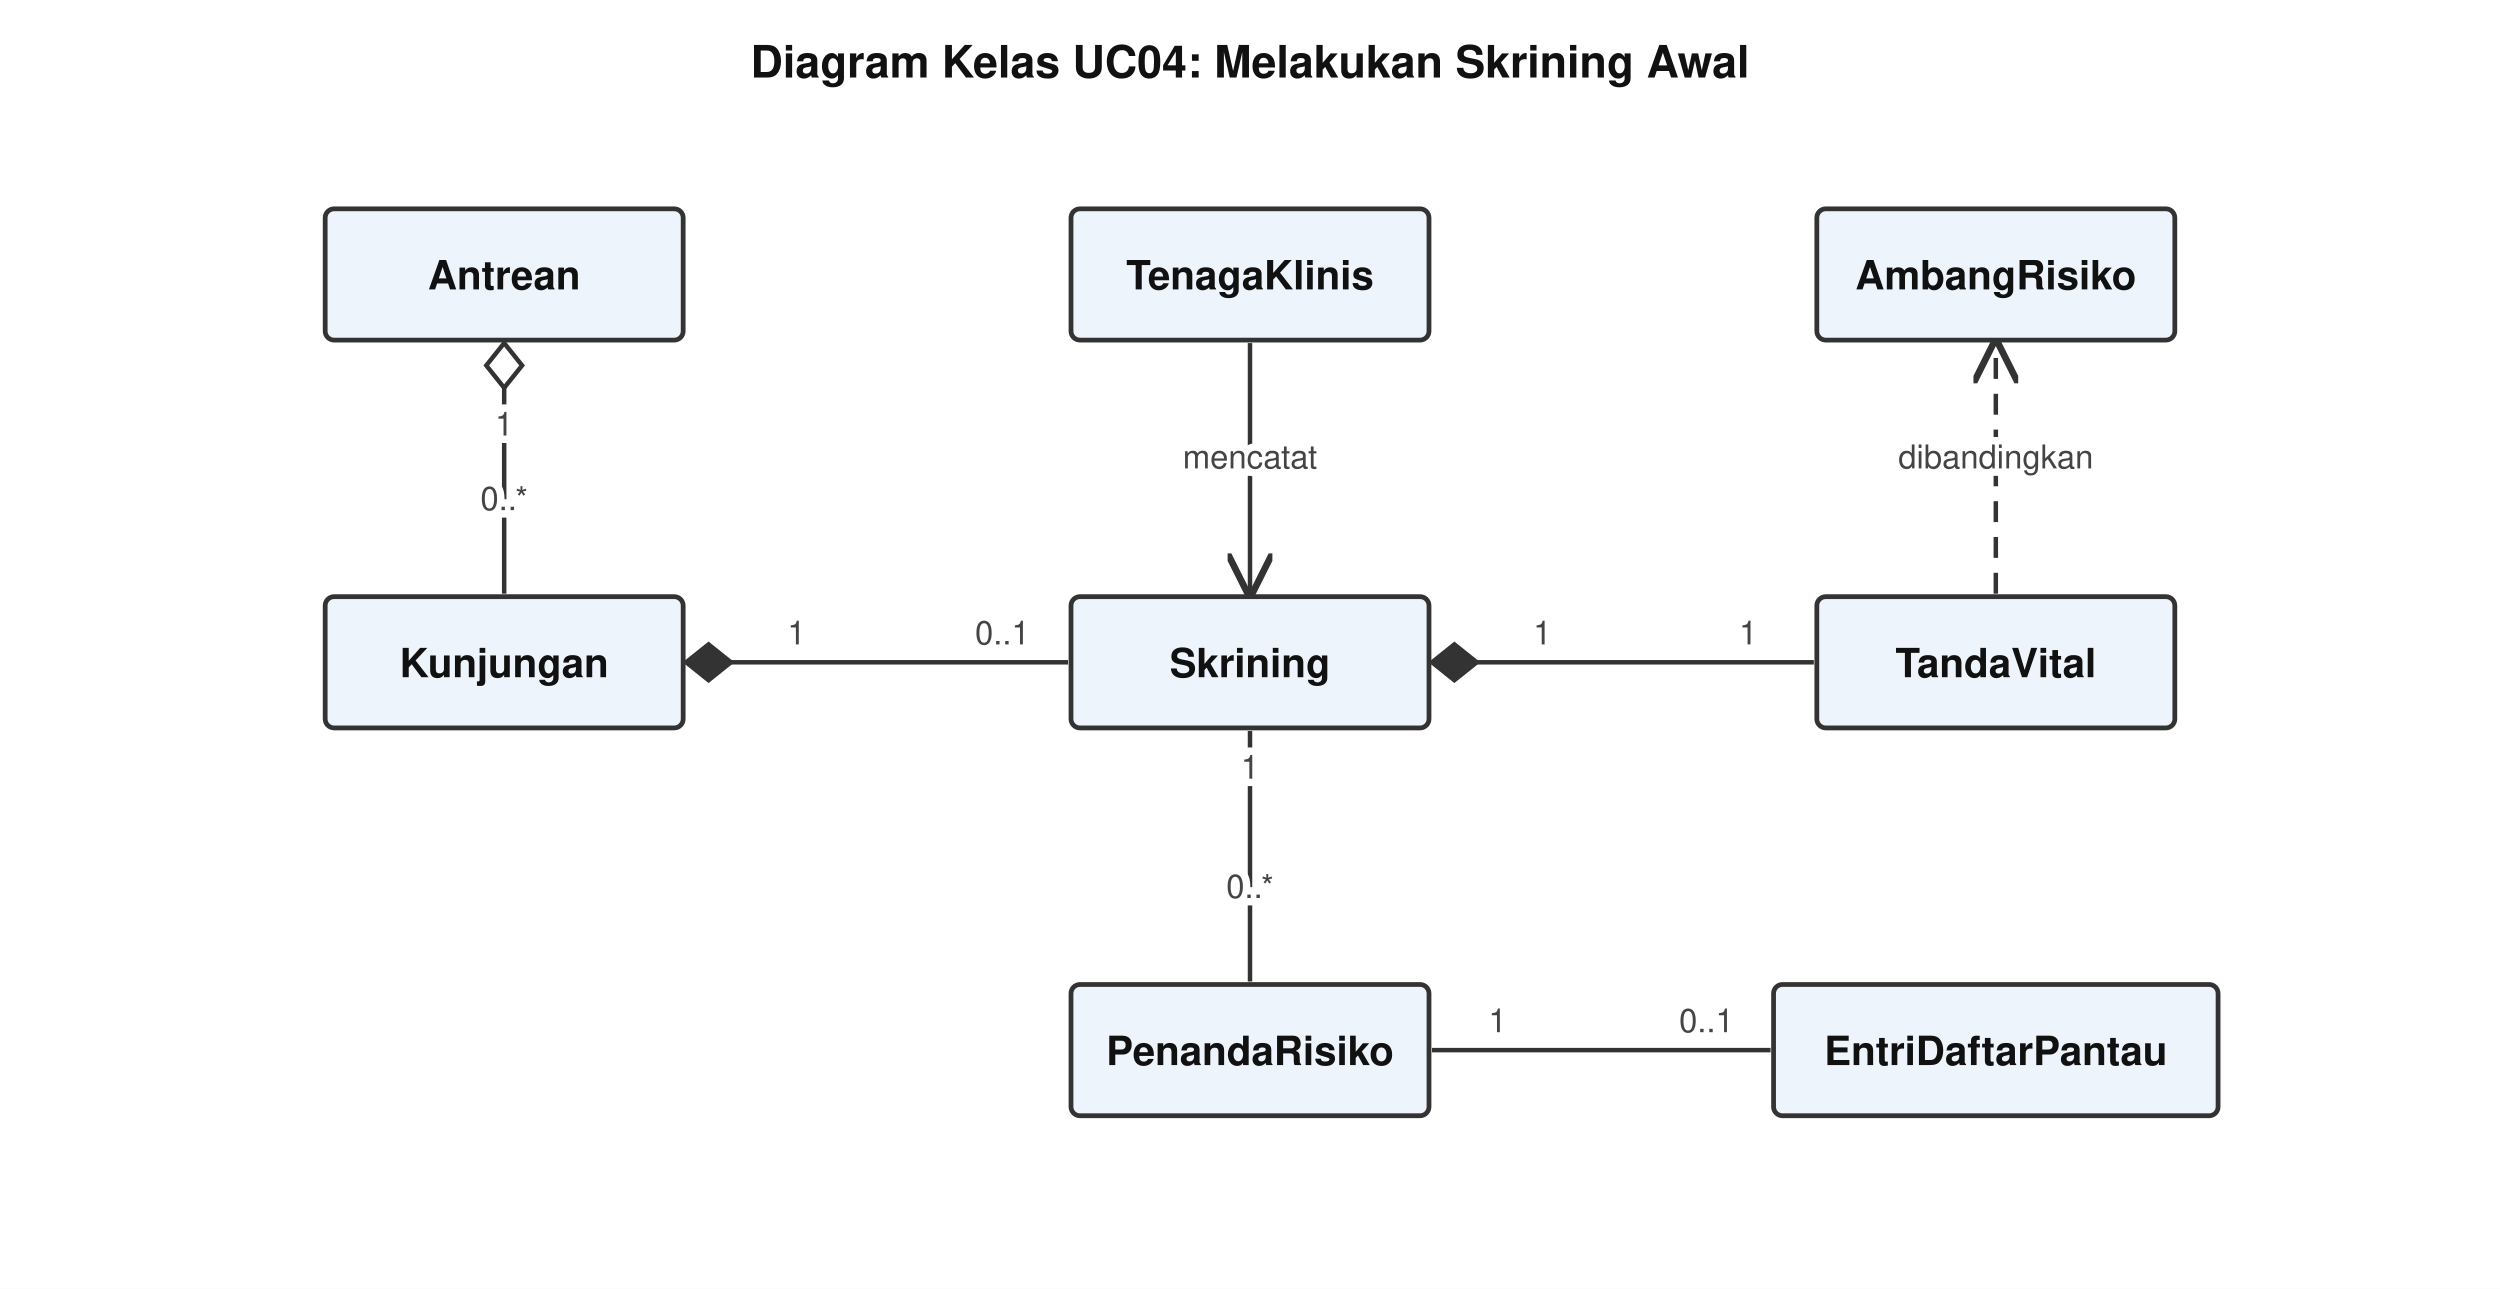
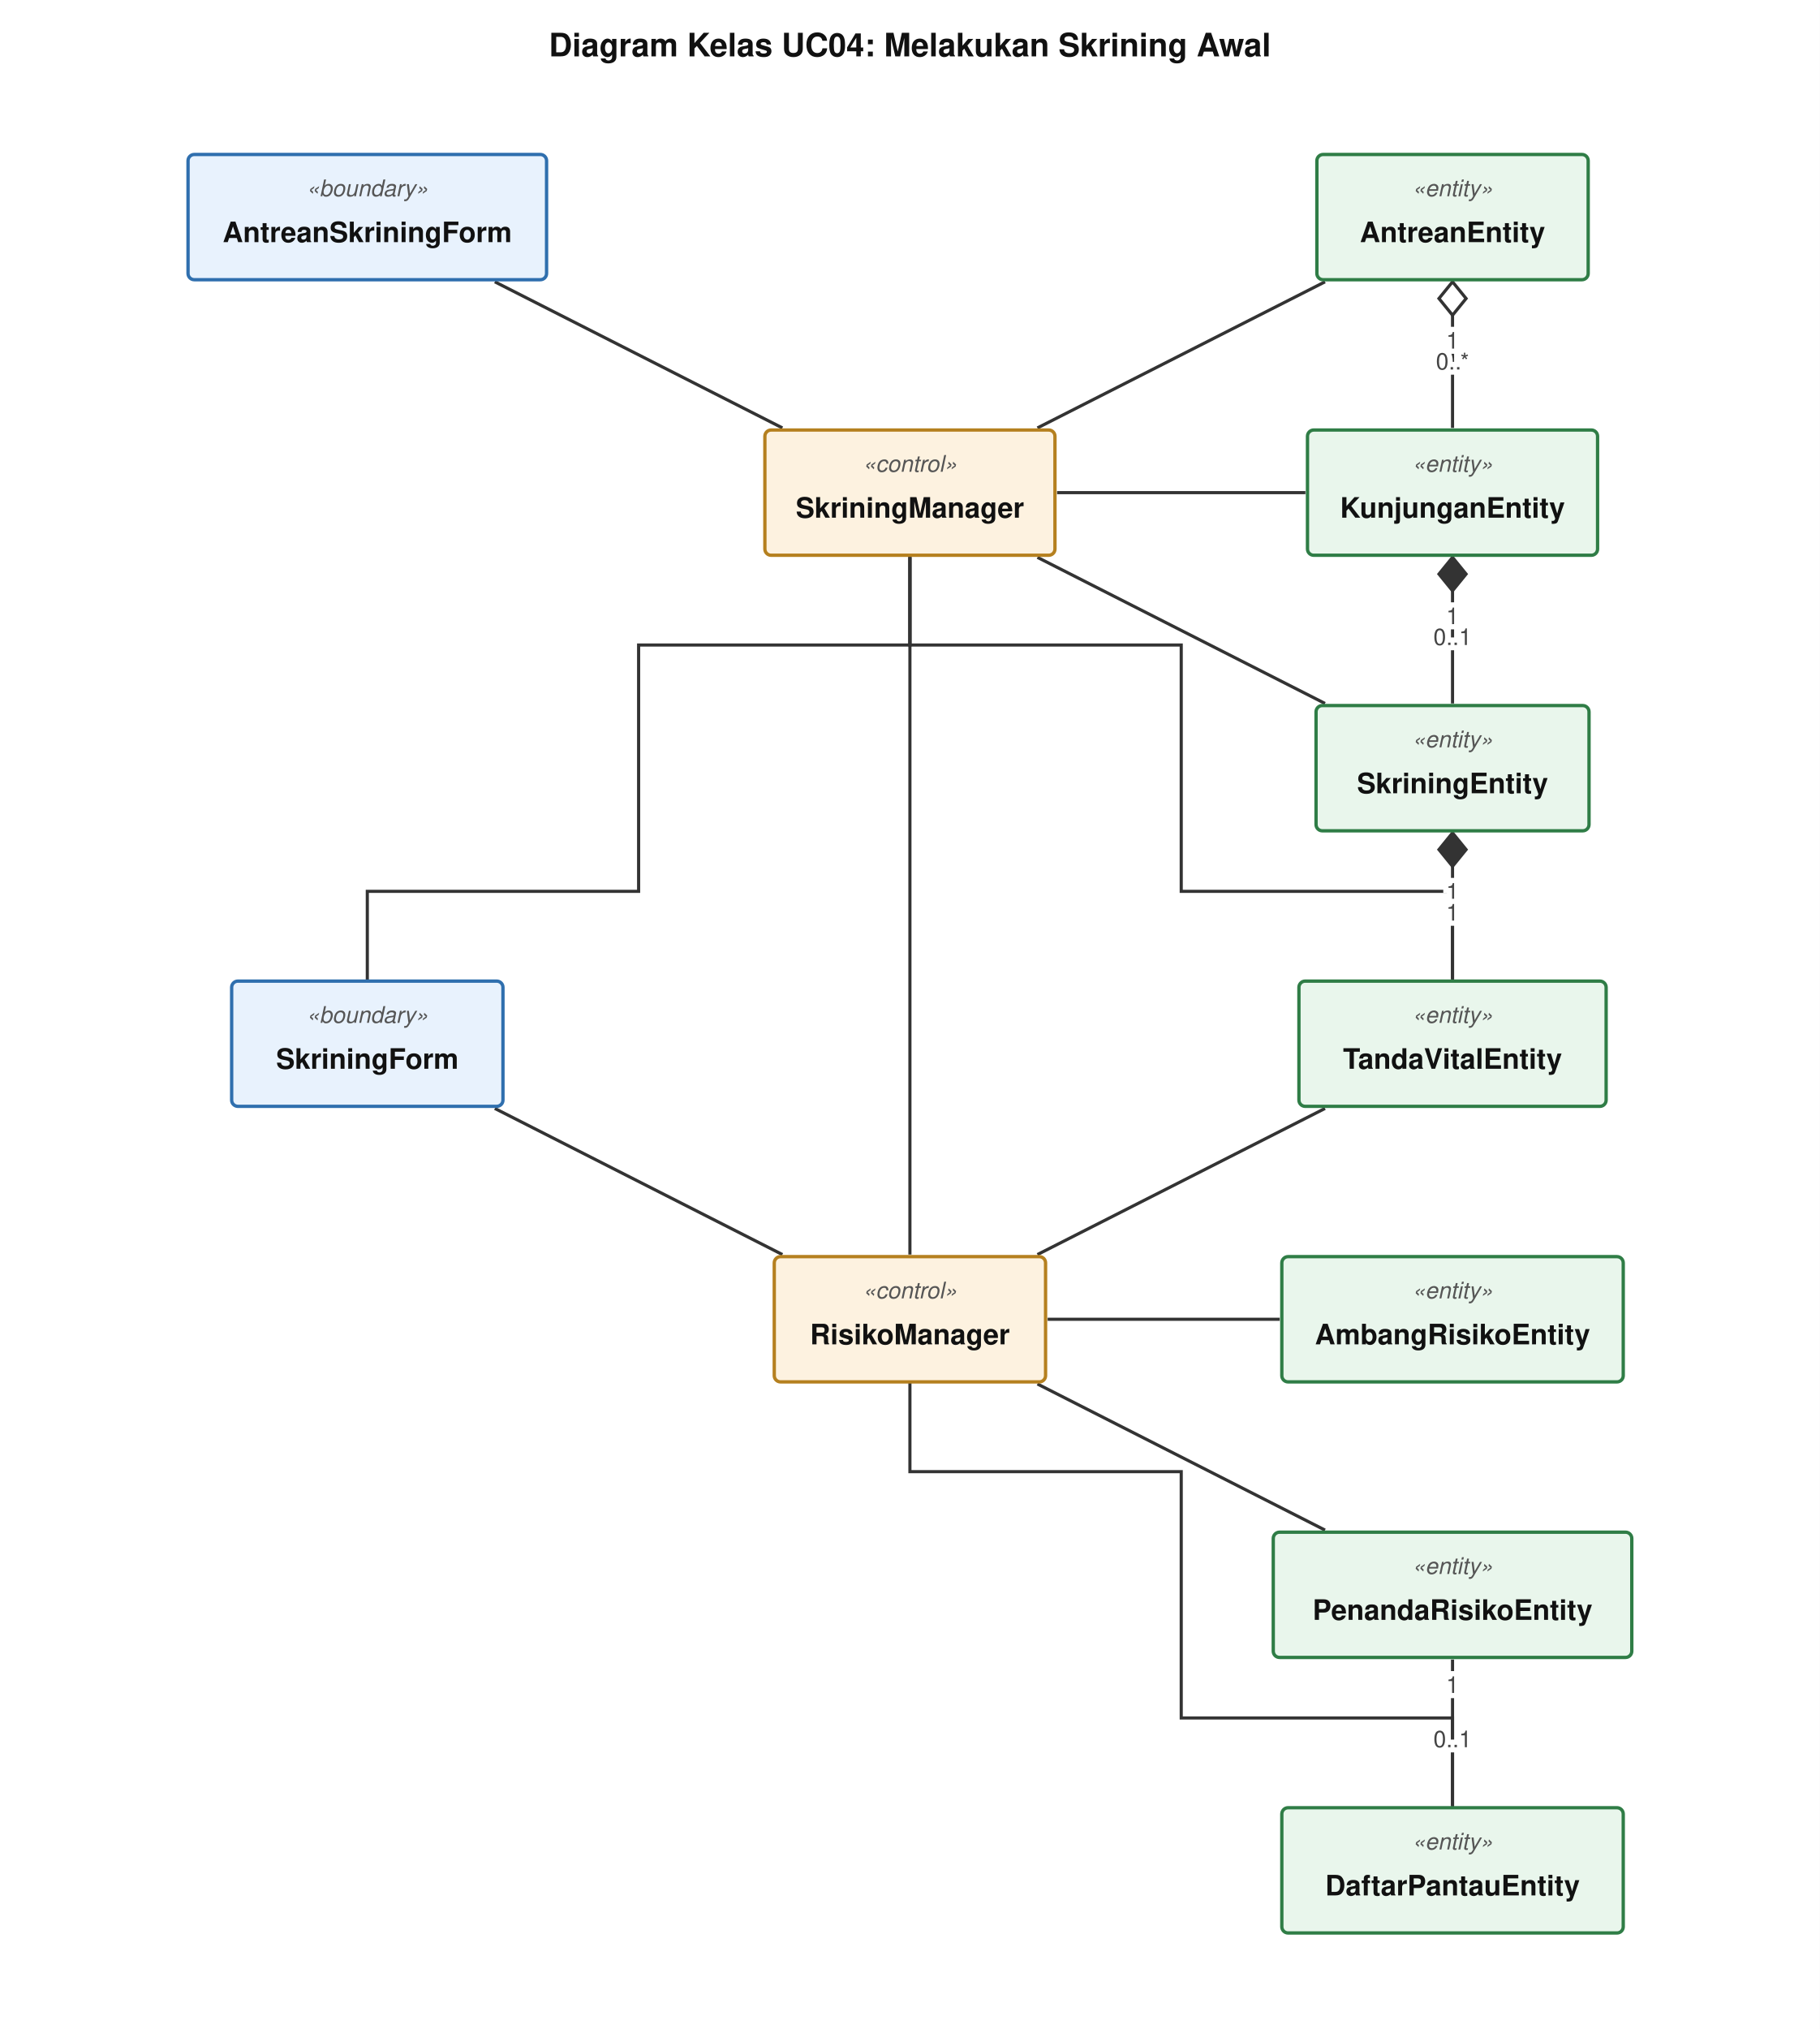
- <svg xmlns="http://www.w3.org/2000/svg" viewBox="0 0 838 432" width="838" height="432" font-family="Segoe UI, Helvetica, Arial, sans-serif">
-   <rect width="838" height="432" fill="#ffffff" />
+ <svg xmlns="http://www.w3.org/2000/svg" viewBox="0 0 872 972" width="872" height="972" font-family="Segoe UI, Helvetica, Arial, sans-serif">
+   <rect width="872" height="972" fill="#ffffff" />
  <defs>
    <marker id="op" viewBox="0 0 10 10" refX="9" refY="5" markerWidth="10" markerHeight="10" orient="auto-start-reverse">
      <path d="M0,0 L10,5 L0,10" fill="none" stroke="#333" stroke-width="1.5" />
    </marker>
  </defs>
-   <text x="419" y="26" font-size="15" font-weight="600" fill="#111" text-anchor="middle">Diagram Kelas UC04: Melakukan Skrining Awal</text>
-   <polygon points="169.0,115.0 163.0,122.5 169.0,130.0 175.0,122.5" fill="#ffffff" stroke="#333" stroke-width="1.5" />
-   <line x1="169.0" y1="130.0" x2="169.0" y2="199.0" stroke="#333" stroke-width="1.5" />
-   <text x="169" y="146" font-size="11" fill="#444" text-anchor="middle" style="paint-order:stroke;stroke:#fff;stroke-width:5px">1</text>
-   <text x="169" y="171" font-size="11" fill="#444" text-anchor="middle" style="paint-order:stroke;stroke:#fff;stroke-width:5px">0..*</text>
-   <line x1="419.0" y1="115.0" x2="419.0" y2="199.0" stroke="#333" stroke-width="1.5" marker-end="url(#op)" />
-   <text x="419" y="157" font-size="11" fill="#444" text-anchor="middle">
-     <tspan dy="0" style="paint-order:stroke;stroke:#fff;stroke-width:5px">mencatat</tspan>
-   </text>
-   <polygon points="230.0,222.0 237.5,228.0 245.0,222.0 237.5,216.0" fill="#333" stroke="#333" stroke-width="1.5" />
-   <line x1="245.0" y1="222.0" x2="358.0" y2="222.0" stroke="#333" stroke-width="1.5" />
-   <text x="267" y="216" font-size="11" fill="#444" text-anchor="middle" style="paint-order:stroke;stroke:#fff;stroke-width:5px">1</text>
-   <text x="336" y="216" font-size="11" fill="#444" text-anchor="middle" style="paint-order:stroke;stroke:#fff;stroke-width:5px">0..1</text>
-   <polygon points="480.0,222.0 487.5,228.0 495.0,222.0 487.5,216.0" fill="#333" stroke="#333" stroke-width="1.5" />
-   <line x1="495.0" y1="222.0" x2="608.0" y2="222.0" stroke="#333" stroke-width="1.5" />
-   <text x="517" y="216" font-size="11" fill="#444" text-anchor="middle" style="paint-order:stroke;stroke:#fff;stroke-width:5px">1</text>
-   <text x="586" y="216" font-size="11" fill="#444" text-anchor="middle" style="paint-order:stroke;stroke:#fff;stroke-width:5px">1</text>
-   <line x1="669.0" y1="199.0" x2="669.0" y2="115.0" stroke="#333" stroke-width="1.5" stroke-dasharray="7,5" marker-end="url(#op)" />
-   <text x="669" y="157" font-size="11" fill="#444" text-anchor="middle">
-     <tspan dy="0" style="paint-order:stroke;stroke:#fff;stroke-width:5px">dibandingkan</tspan>
-   </text>
-   <line x1="419.0" y1="245.0" x2="419.0" y2="329.0" stroke="#333" stroke-width="1.5" />
-   <text x="419" y="261" font-size="11" fill="#444" text-anchor="middle" style="paint-order:stroke;stroke:#fff;stroke-width:5px">1</text>
-   <text x="419" y="301" font-size="11" fill="#444" text-anchor="middle" style="paint-order:stroke;stroke:#fff;stroke-width:5px">0..*</text>
-   <line x1="480.0" y1="352.0" x2="593.5" y2="352.0" stroke="#333" stroke-width="1.5" />
-   <text x="502" y="346" font-size="11" fill="#444" text-anchor="middle" style="paint-order:stroke;stroke:#fff;stroke-width:5px">1</text>
-   <text x="572" y="346" font-size="11" fill="#444" text-anchor="middle" style="paint-order:stroke;stroke:#fff;stroke-width:5px">0..1</text>
-   <rect x="109.0" y="70.0" width="120.0" height="44.0" rx="3" fill="#eef4fb" stroke="#333" stroke-width="1.6" />
-   <text x="169.0" y="97.0" font-size="13.5" fill="#111" text-anchor="middle" font-weight="600">Antrean</text>
-   <rect x="359.0" y="70.0" width="120.0" height="44.0" rx="3" fill="#eef4fb" stroke="#333" stroke-width="1.6" />
-   <text x="419.0" y="97.0" font-size="13.5" fill="#111" text-anchor="middle" font-weight="600">TenagaKlinis</text>
-   <rect x="609.0" y="70.0" width="120.0" height="44.0" rx="3" fill="#eef4fb" stroke="#333" stroke-width="1.6" />
-   <text x="669.0" y="97.0" font-size="13.5" fill="#111" text-anchor="middle" font-weight="600">AmbangRisiko</text>
-   <rect x="109.0" y="200.0" width="120.0" height="44.0" rx="3" fill="#eef4fb" stroke="#333" stroke-width="1.6" />
-   <text x="169.0" y="227.0" font-size="13.5" fill="#111" text-anchor="middle" font-weight="600">Kunjungan</text>
-   <rect x="359.0" y="200.0" width="120.0" height="44.0" rx="3" fill="#eef4fb" stroke="#333" stroke-width="1.6" />
-   <text x="419.0" y="227.0" font-size="13.5" fill="#111" text-anchor="middle" font-weight="600">Skrining</text>
-   <rect x="609.0" y="200.0" width="120.0" height="44.0" rx="3" fill="#eef4fb" stroke="#333" stroke-width="1.6" />
-   <text x="669.0" y="227.0" font-size="13.5" fill="#111" text-anchor="middle" font-weight="600">TandaVital</text>
-   <rect x="359.0" y="330.0" width="120.0" height="44.0" rx="3" fill="#eef4fb" stroke="#333" stroke-width="1.6" />
-   <text x="419.0" y="357.0" font-size="13.5" fill="#111" text-anchor="middle" font-weight="600">PenandaRisiko</text>
-   <rect x="594.5" y="330.0" width="149.0" height="44.0" rx="3" fill="#eef4fb" stroke="#333" stroke-width="1.6" />
-   <text x="669.0" y="357.0" font-size="13.5" fill="#111" text-anchor="middle" font-weight="600">EntriDaftarPantau</text>
+   <text x="436" y="27" font-size="15.5" font-weight="600" fill="#111" text-anchor="middle">Diagram Kelas UC04: Melakukan Skrining Awal</text>
+   <line x1="237.1" y1="135.0" x2="374.9" y2="205.0" stroke="#333" stroke-width="1.5" />
+   <path d="M 176.0,470.0 L 176.0,427.0 L 306.0,427.0 L 306.0,309.0 L 436.0,309.0 L 436.0,266.0" fill="none" stroke="#333" stroke-width="1.5" />
+   <line x1="237.1" y1="531.0" x2="374.9" y2="601.0" stroke="#333" stroke-width="1.5" />
+   <line x1="436.0" y1="267.0" x2="436.0" y2="601.0" stroke="#333" stroke-width="1.5" />
+   <line x1="497.1" y1="205.0" x2="634.9" y2="135.0" stroke="#333" stroke-width="1.5" />
+   <line x1="506.5" y1="236.0" x2="625.5" y2="236.0" stroke="#333" stroke-width="1.5" />
+   <line x1="497.1" y1="267.0" x2="634.9" y2="337.0" stroke="#333" stroke-width="1.5" />
+   <path d="M 436.0,266.0 L 436.0,309.0 L 566.0,309.0 L 566.0,427.0 L 696.0,427.0 L 696.0,470.0" fill="none" stroke="#333" stroke-width="1.5" />
+   <line x1="497.1" y1="601.0" x2="634.9" y2="531.0" stroke="#333" stroke-width="1.5" />
+   <line x1="502.0" y1="632.0" x2="613.2" y2="632.0" stroke="#333" stroke-width="1.5" />
+   <line x1="497.1" y1="663.0" x2="634.9" y2="733.0" stroke="#333" stroke-width="1.5" />
+   <path d="M 436.0,662.0 L 436.0,705.0 L 566.0,705.0 L 566.0,823.0 L 696.0,823.0 L 696.0,866.0" fill="none" stroke="#333" stroke-width="1.5" />
+   <polygon points="696.0,135.0 689.5,143.0 696.0,151.0 702.5,143.0" fill="#ffffff" stroke="#333" stroke-width="1.5" />
+   <line x1="696.0" y1="151.0" x2="696.0" y2="205.0" stroke="#333" stroke-width="1.5" />
+   <text x="696" y="167" font-size="11" fill="#444" text-anchor="middle" style="paint-order:stroke;stroke:#fff;stroke-width:5px">1</text>
+   <text x="696" y="177" font-size="11" fill="#444" text-anchor="middle" style="paint-order:stroke;stroke:#fff;stroke-width:5px">0..*</text>
+   <polygon points="696.0,267.0 689.5,275.0 696.0,283.0 702.5,275.0" fill="#333" stroke="#333" stroke-width="1.5" />
+   <line x1="696.0" y1="283.0" x2="696.0" y2="337.0" stroke="#333" stroke-width="1.5" />
+   <text x="696" y="299" font-size="11" fill="#444" text-anchor="middle" style="paint-order:stroke;stroke:#fff;stroke-width:5px">1</text>
+   <text x="696" y="309" font-size="11" fill="#444" text-anchor="middle" style="paint-order:stroke;stroke:#fff;stroke-width:5px">0..1</text>
+   <polygon points="696.0,399.0 689.5,407.0 696.0,415.0 702.5,407.0" fill="#333" stroke="#333" stroke-width="1.5" />
+   <line x1="696.0" y1="415.0" x2="696.0" y2="469.0" stroke="#333" stroke-width="1.5" />
+   <text x="696" y="431" font-size="11" fill="#444" text-anchor="middle" style="paint-order:stroke;stroke:#fff;stroke-width:5px">1</text>
+   <text x="696" y="441" font-size="11" fill="#444" text-anchor="middle" style="paint-order:stroke;stroke:#fff;stroke-width:5px">1</text>
+   <line x1="696.0" y1="795.0" x2="696.0" y2="865.0" stroke="#333" stroke-width="1.5" />
+   <text x="696" y="811" font-size="11" fill="#444" text-anchor="middle" style="paint-order:stroke;stroke:#fff;stroke-width:5px">1</text>
+   <text x="696" y="837" font-size="11" fill="#444" text-anchor="middle" style="paint-order:stroke;stroke:#fff;stroke-width:5px">0..1</text>
+   <rect x="90.1" y="74.0" width="171.8" height="60.0" rx="3" fill="#e8f2fd" stroke="#2f6fae" stroke-width="1.6" />
+   <text x="176.0" y="94.0" font-size="11" fill="#555" text-anchor="middle" font-style="italic">«boundary»</text>
+   <text x="176.0" y="116.0" font-size="13.5" fill="#111" text-anchor="middle" font-weight="600">AntreanSkriningForm</text>
+   <rect x="111.0" y="470.0" width="130.0" height="60.0" rx="3" fill="#e8f2fd" stroke="#2f6fae" stroke-width="1.6" />
+   <text x="176.0" y="490.0" font-size="11" fill="#555" text-anchor="middle" font-style="italic">«boundary»</text>
+   <text x="176.0" y="512.0" font-size="13.5" fill="#111" text-anchor="middle" font-weight="600">SkriningForm</text>
+   <rect x="366.5" y="206.0" width="139.0" height="60.0" rx="3" fill="#fdf2e0" stroke="#b5801f" stroke-width="1.6" />
+   <text x="436.0" y="226.0" font-size="11" fill="#555" text-anchor="middle" font-style="italic">«control»</text>
+   <text x="436.0" y="248.0" font-size="13.5" fill="#111" text-anchor="middle" font-weight="600">SkriningManager</text>
+   <rect x="371.0" y="602.0" width="130.0" height="60.0" rx="3" fill="#fdf2e0" stroke="#b5801f" stroke-width="1.6" />
+   <text x="436.0" y="622.0" font-size="11" fill="#555" text-anchor="middle" font-style="italic">«control»</text>
+   <text x="436.0" y="644.0" font-size="13.5" fill="#111" text-anchor="middle" font-weight="600">RisikoManager</text>
+   <rect x="631.0" y="74.0" width="130.0" height="60.0" rx="3" fill="#e9f6ec" stroke="#2f7d46" stroke-width="1.6" />
+   <text x="696.0" y="94.0" font-size="11" fill="#555" text-anchor="middle" font-style="italic">«entity»</text>
+   <text x="696.0" y="116.0" font-size="13.5" fill="#111" text-anchor="middle" font-weight="600">AntreanEntity</text>
+   <rect x="626.5" y="206.0" width="139.0" height="60.0" rx="3" fill="#e9f6ec" stroke="#2f7d46" stroke-width="1.6" />
+   <text x="696.0" y="226.0" font-size="11" fill="#555" text-anchor="middle" font-style="italic">«entity»</text>
+   <text x="696.0" y="248.0" font-size="13.5" fill="#111" text-anchor="middle" font-weight="600">KunjunganEntity</text>
+   <rect x="630.6" y="338.0" width="130.8" height="60.0" rx="3" fill="#e9f6ec" stroke="#2f7d46" stroke-width="1.6" />
+   <text x="696.0" y="358.0" font-size="11" fill="#555" text-anchor="middle" font-style="italic">«entity»</text>
+   <text x="696.0" y="380.0" font-size="13.5" fill="#111" text-anchor="middle" font-weight="600">SkriningEntity</text>
+   <rect x="622.4" y="470.0" width="147.2" height="60.0" rx="3" fill="#e9f6ec" stroke="#2f7d46" stroke-width="1.6" />
+   <text x="696.0" y="490.0" font-size="11" fill="#555" text-anchor="middle" font-style="italic">«entity»</text>
+   <text x="696.0" y="512.0" font-size="13.5" fill="#111" text-anchor="middle" font-weight="600">TandaVitalEntity</text>
+   <rect x="614.2" y="602.0" width="163.6" height="60.0" rx="3" fill="#e9f6ec" stroke="#2f7d46" stroke-width="1.6" />
+   <text x="696.0" y="622.0" font-size="11" fill="#555" text-anchor="middle" font-style="italic">«entity»</text>
+   <text x="696.0" y="644.0" font-size="13.5" fill="#111" text-anchor="middle" font-weight="600">AmbangRisikoEntity</text>
+   <rect x="610.1" y="734.0" width="171.8" height="60.0" rx="3" fill="#e9f6ec" stroke="#2f7d46" stroke-width="1.6" />
+   <text x="696.0" y="754.0" font-size="11" fill="#555" text-anchor="middle" font-style="italic">«entity»</text>
+   <text x="696.0" y="776.0" font-size="13.5" fill="#111" text-anchor="middle" font-weight="600">PenandaRisikoEntity</text>
+   <rect x="614.2" y="866.0" width="163.6" height="60.0" rx="3" fill="#e9f6ec" stroke="#2f7d46" stroke-width="1.6" />
+   <text x="696.0" y="886.0" font-size="11" fill="#555" text-anchor="middle" font-style="italic">«entity»</text>
+   <text x="696.0" y="908.0" font-size="13.5" fill="#111" text-anchor="middle" font-weight="600">DaftarPantauEntity</text>
</svg>
